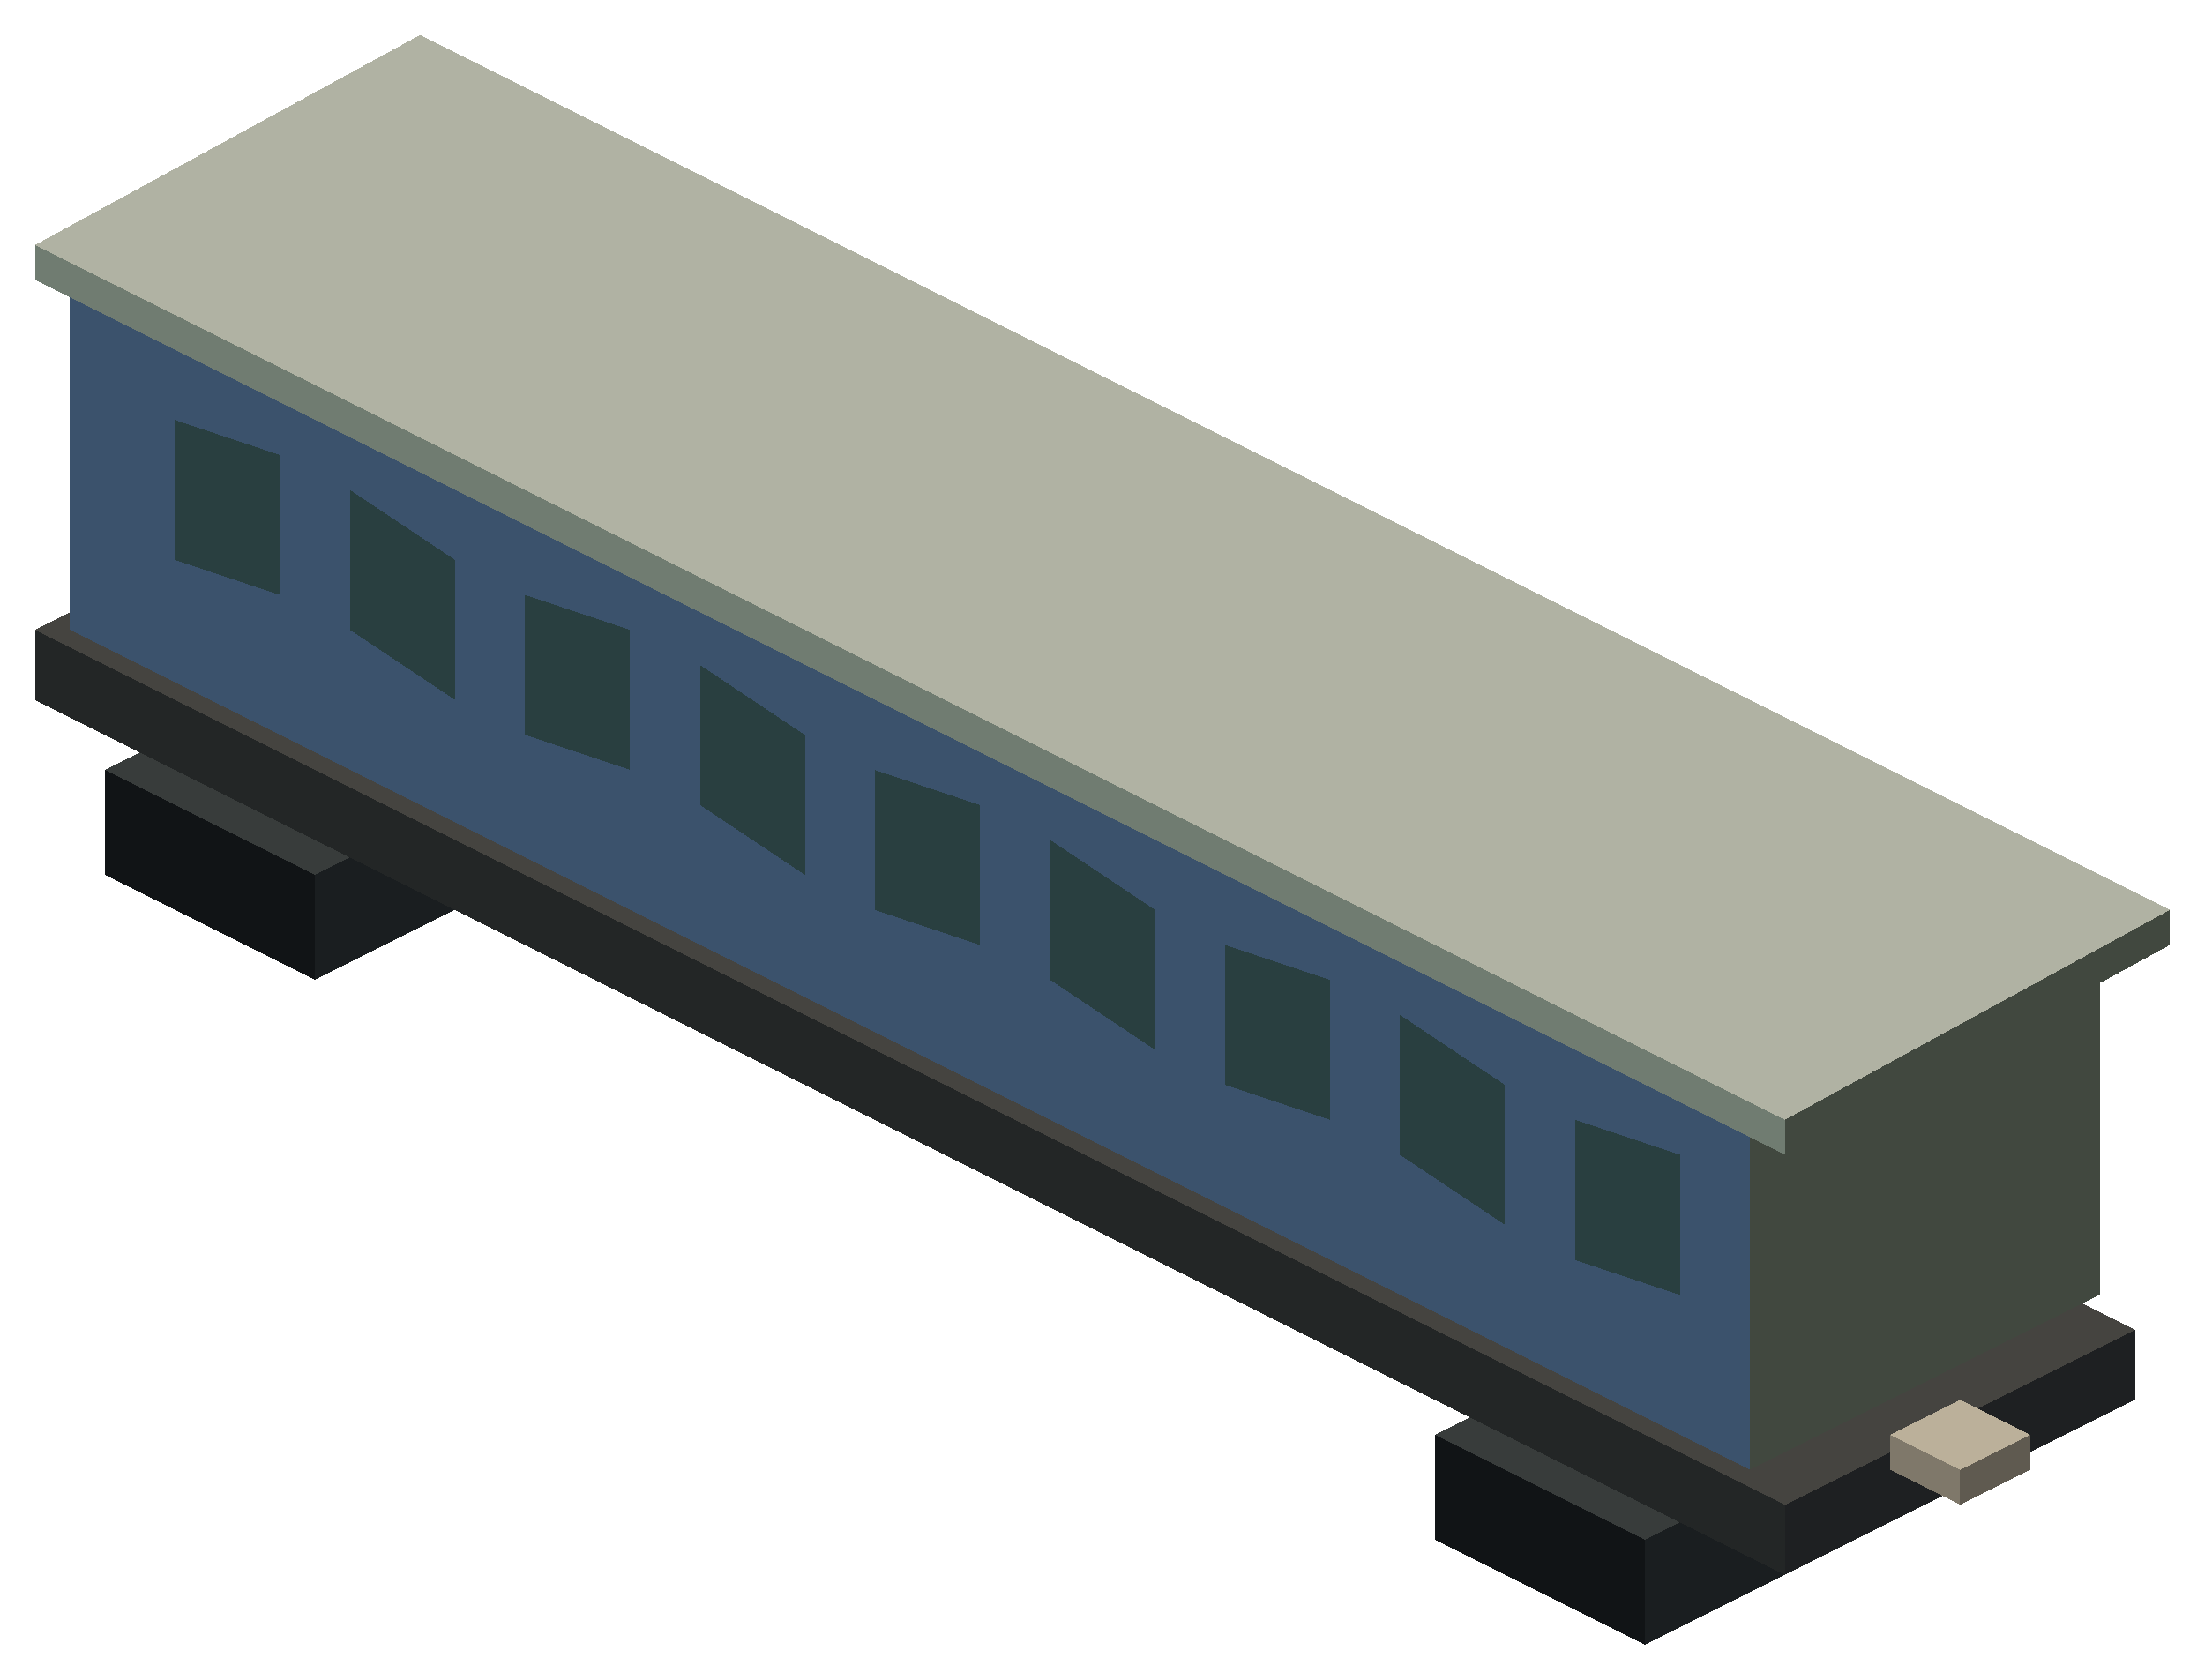
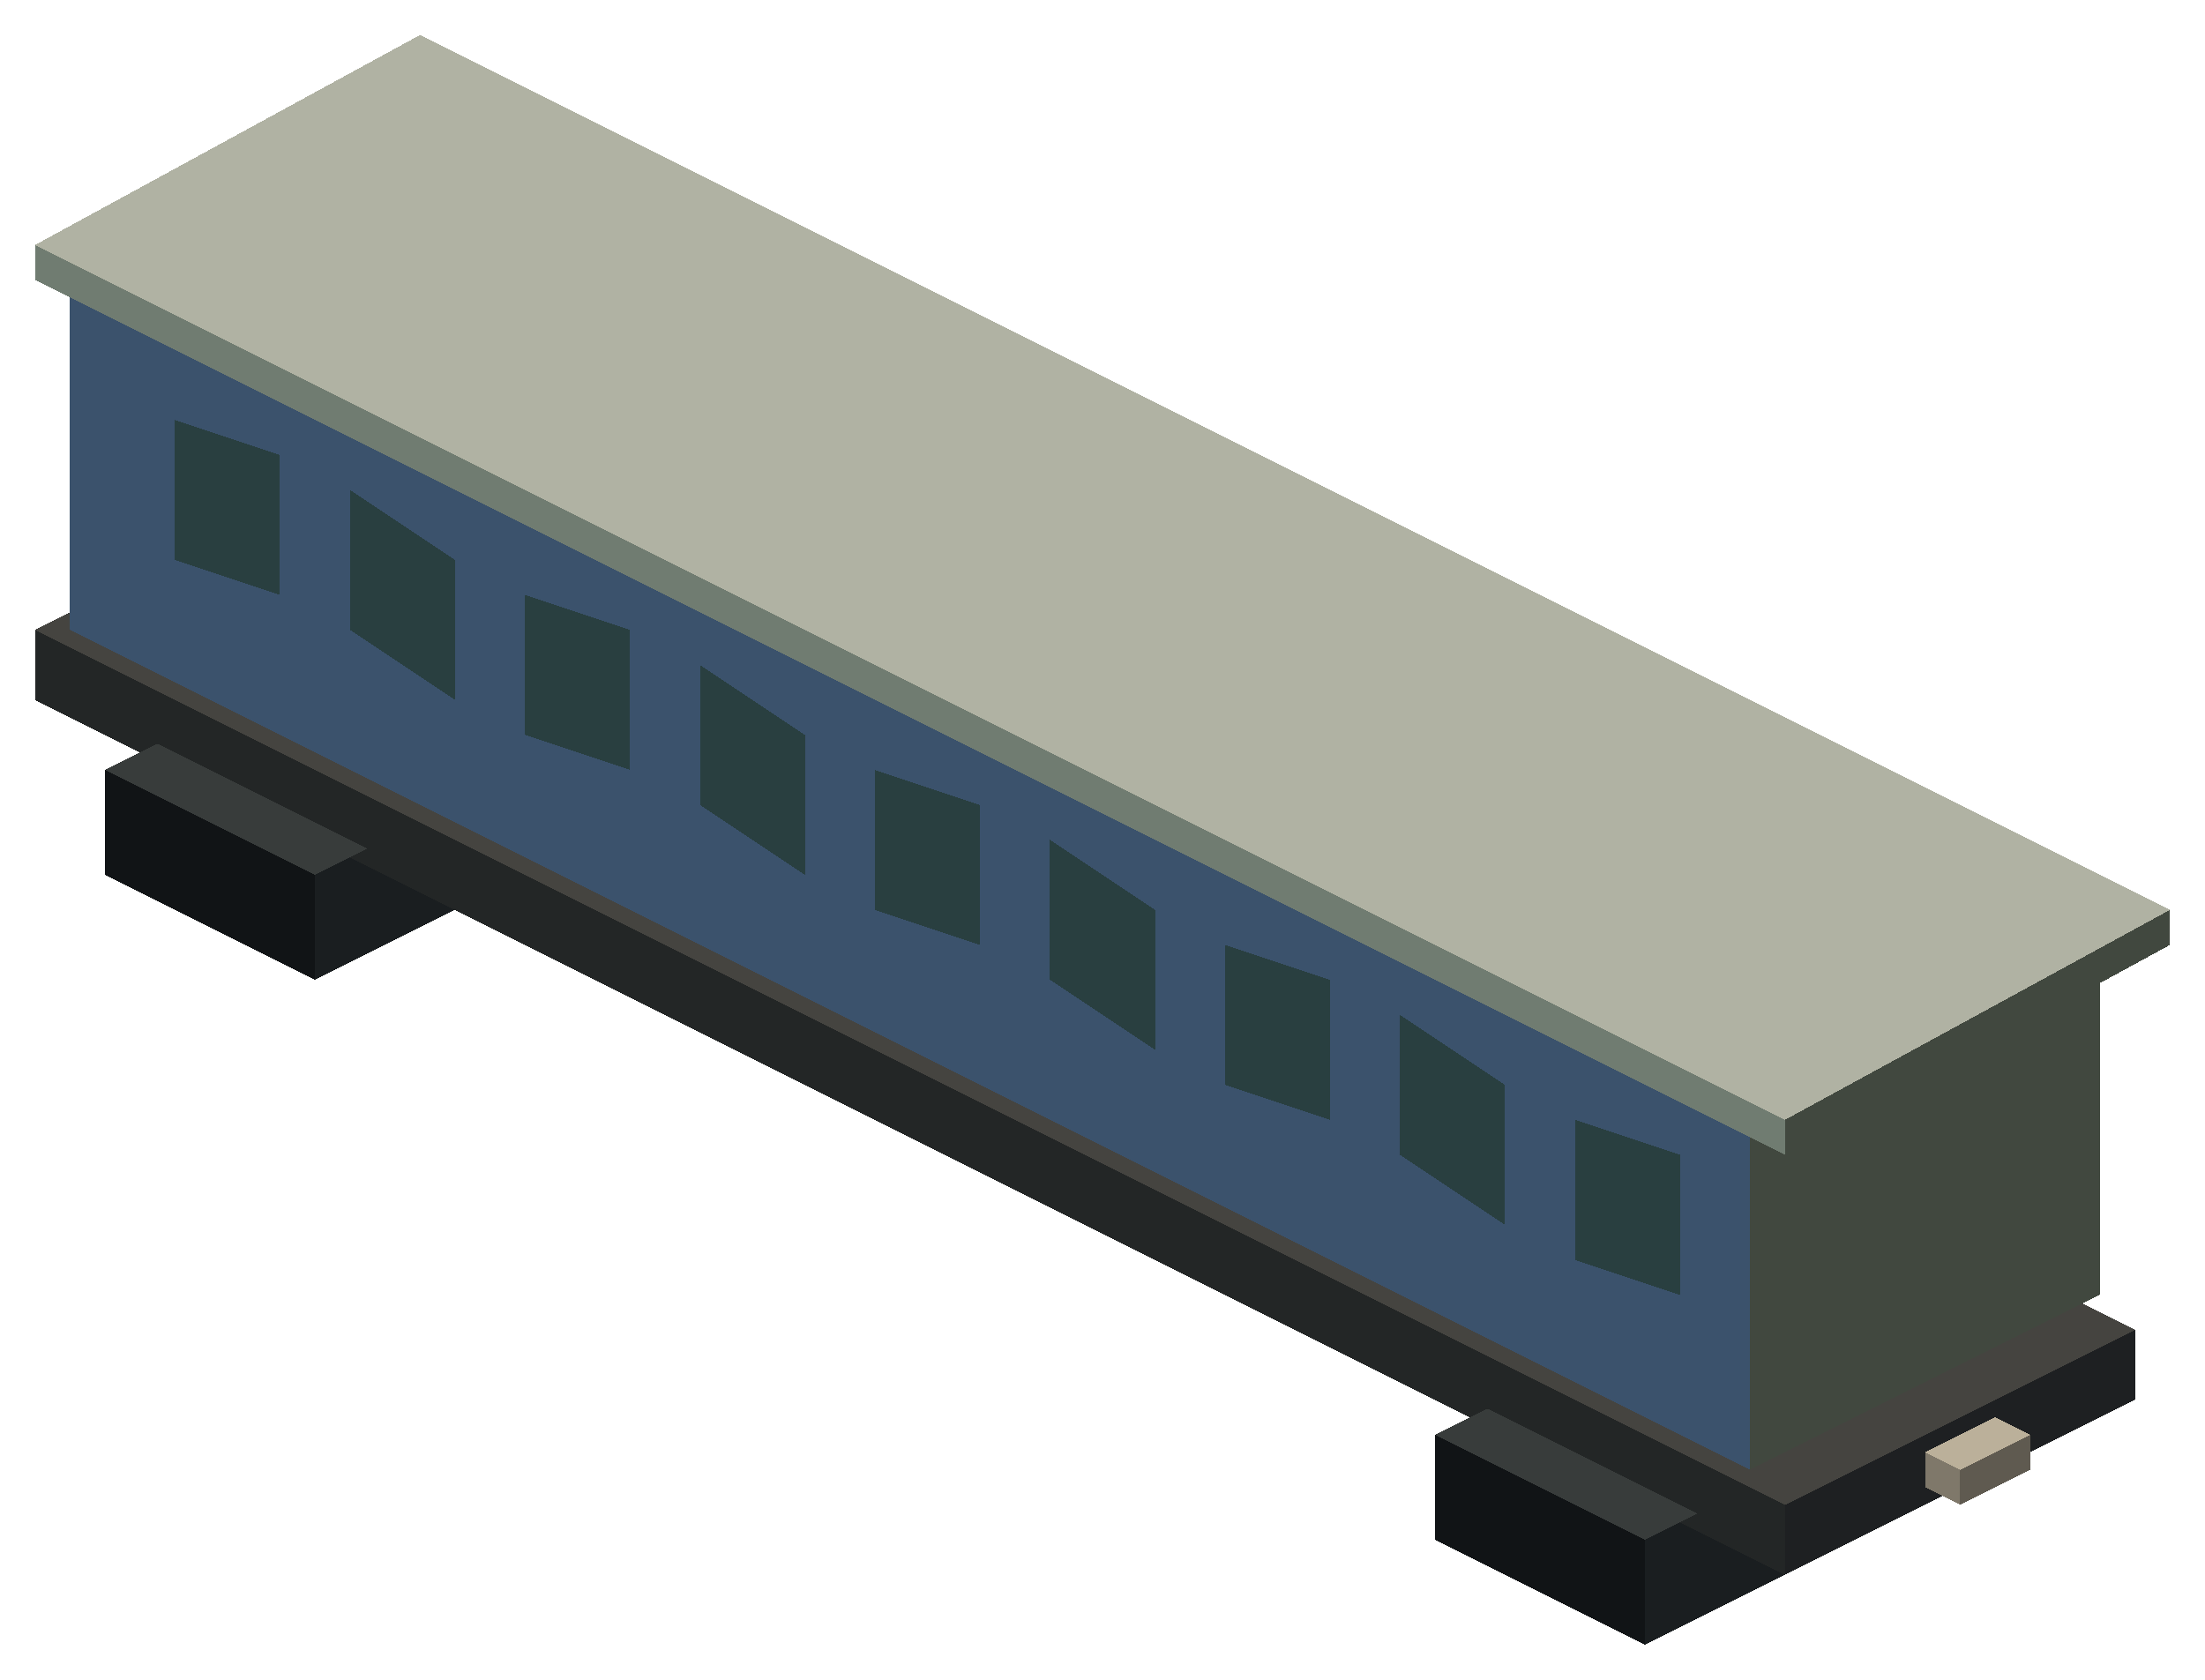
<svg xmlns="http://www.w3.org/2000/svg" width="63" height="48" viewBox="0 0 63 48" shape-rendering="crispEdges" data-template="railyard-car-sleeper-blue" data-anchor-x="6" data-anchor-y="20" data-length-m="25">
+   <g id="silhouette-underlays">
+     <path d="M4,16 6,15 8,16 8,17 6,18 4,17Z" fill="#5f5a50" />
+     <path d="M3,22 15,16 21,19 21,22 9,28 3,25Z" fill="#1a1e20" />
+     <path d="M41,41 53,35 59,38 59,41 47,47 41,44Z" fill="#1a1e20" />
+     <path d="M1,18 11,13 61,38 61,40 51,45 1,20Z" fill="#1e2022" />
+     <path d="M2,8 12,3 60,27 60,37 50,42 2,18Z" fill="#41483f" />
+     <path d="M1,7 12,1 62,26 62,27 51,33 1,8Z" fill="#41483f" />
+     <path d="M54,41 56,40 58,41 58,42 56,43 54,42Z" fill="#5f5a50" />
+   </g>
  <g id="coupler">
-     <polygon points="4,16 6,15 8,16 8,17 6,18 4,17" fill="#5f5a50" />
-     <polygon points="4,17 6,18 6,17 4,16" fill="#7f786a" />
-     <polygon points="8,17 6,18 6,17 8,16" fill="#5f5a50" />
-     <polygon points="6,15 8,16 6,17 4,16" fill="#bbb09a" />
-   </g>
+ </g>
  <g id="trucks">
-     <polygon points="3,22 15,16 21,19 21,22 9,28 3,25" fill="#1a1e20" />
-     <polygon points="3,25 9,28 9,25 3,22" fill="#111416" />
-     <polygon points="21,22 9,28 9,25 21,19" fill="#1a1e20" />
-     <polygon points="15,16 21,19 9,25 3,22" fill="#383c3b" />
-     <polygon points="41,41 53,35 59,38 59,41 47,47 41,44" fill="#1a1e20" />
-     <polygon points="41,44 47,47 47,44 41,41" fill="#111416" />
-     <polygon points="59,41 47,47 47,44 59,38" fill="#1a1e20" />
-     <polygon points="53,35 59,38 47,44 41,41" fill="#383c3b" />
+     <path d="M3,22 9,25 9,28 3,25ZM41,41 47,44 47,47 41,44Z" fill="#111416" />
+     <path d="M13,26 9,28 9,25 10,24.5ZM51,45 51,45 47,47 47,44 48,43.5Z" fill="#1a1e20" />
+     <path d="M4.5,21.25 10.5,24.25 9,25 3,22ZM42.5,40.25 48.5,43.25 47,44 41,41Z" fill="#383c3b" />
  </g>
  <g id="underframe">
-     <polygon points="1,18 11,13 61,38 61,40 51,45 1,20" fill="#1e2022" />
-     <polygon points="1,20 51,45 51,43 1,18" fill="#232626" />
-     <polygon points="61,40 51,45 51,43 61,38" fill="#1e2022" />
-     <polygon points="11,13 61,38 51,43 1,18" fill="#454440" />
+     <path d="M1,19.5 1,18 51,43 51,44.5ZM48.5,43.25 51,44.5 51,45 48,43.5ZM10.5,24.25 42.5,40.25 42,40.5 10,24.5ZM1,19.5 4.5,21.25 4,21.5 1,20Z" fill="#232626" />
+     <path d="M56,41 55,41.5 54.5,41.25 56,40.5ZM61,39.5 58,41 56.5,40.25 61,38ZM57,40.5 56,41 56,40.5 56.5,40.25ZM58,41 61,39.5 61,40 58,41.5ZM55.5,42.75 51,45 51,43 53.5,41.75ZM55,41.5 55,42.5 53.5,41.75 54.5,41.25Z" fill="#1e2022" />
+     <path d="M2,17.5 2,18.5 1,18ZM50,42 59.5,37.25 61,38 51,43 50,42.5ZM2,18 50,42 50,42.5 2,18.5Z" fill="#454440" />
  </g>
  <g id="body">
-     <polygon points="2,8 12,3 60,27 60,37 50,42 2,18" fill="#41483f" />
-     <polygon points="2,18 50,42 50,32 2,8" fill="#3b526c" />
-     <polygon points="60,37 50,42 50,32 60,27" fill="#41483f" />
-     <polygon points="12,3 60,27 50,32 2,8" fill="#788e9e" />
+     <path d="M17,16 2,11 2,8.5ZM27,21 14,16.667 9,13.333 17,16ZM37,26 24,21.667 19,18.333 27,21ZM47,31 34,26.667 29,23.333 37,26ZM44,31.667 39,28.333 47,31 50,32.5 50,33.667ZM48,34.333 48,33 50,33.667 50,35.667ZM45,32.333 44,31.667 45,32ZM43,31.333 43,31 44,31.667ZM48,36 48,34.333 50,35.667 50,37.333ZM45,34 43,32.667 43,31.333 44,31.667 45,32.333ZM40,30.667 38,29.333 38,28 39,28.333 40,29ZM35,27.333 34,26.667 35,27ZM33,26.333 33,26 34,26.667ZM48,37.667 48,36 50,37.333 50,39ZM48,37 48,37.667 46,36.333ZM45,35.667 43,34.333 43,32.667 45,34ZM40,32.333 38,31 38,29.333 40,30.667ZM35,29 33,27.667 33,26.333 34,26.667 35,27.333ZM30,25.667 28,24.333 28,23 29,23.333 30,24ZM25,22.333 24,21.667 25,22ZM23,21.333 23,21 24,21.667ZM48,39.333 48,37.667 50,39 50,40.667ZM48,39.333 43,36 43,35.333 46,36.333 48,37.667ZM45,36 43,35.333 43,34.333 45,35.667ZM43,35 43,36 38,32.667 38,31.667ZM40,33 38,31.667 38,31 40,32.333ZM38,32 38,32.667 36,31.333ZM35,30.667 33,29.333 33,27.667 35,29ZM30,27.333 28,26 28,24.333 30,25.667ZM25,24 23,22.667 23,21.333 24,21.667 25,22.333ZM20,20.667 18,19.333 18,18 19,18.333 20,19ZM15,17.333 14,16.667 15,17ZM13,16.333 13,16 14,16.667ZM38,32.667 50,40.667 50,42 38,36ZM33,30.333 36,31.333 38,32.667 38,36 33,33.5ZM35,31 33,30.333 33,29.333 35,30.667ZM28,26.667 33,30 33,33.5 28,31ZM30,28 28,26.667 28,26 30,27.333ZM23,25.333 28,27 28,31 23,28.5ZM25,26 23,25.333 23,22.667 25,24ZM18,21.667 23,25 23,28.5 18,26ZM20,23 18,21.667 18,19.333 20,20.667ZM13,20.333 18,22 18,26 13,23.5ZM15,21 13,20.333 13,16.333 14,16.667 15,17.333ZM8,16.667 13,20 13,23.5 8,21ZM10,18 8,16.667 8,13 9,13.333 10,14ZM2,15 8,17 8,21 2,18ZM5,16 2,15 2,11 5,12Z" fill="#3b526c" />
+     <path d="M60,28.091 60,36.5 51.957,32.478ZM51,33 51.957,32.478 60,36.5 60,37 51,41.5ZM51,33 51,41.5 50,42 50,32.5Z" fill="#41483f" />
  </g>
  <g id="windows">
-     <polygon points="5,16 8,17 8,13 5,12" fill="#293f40" />
-     <polygon points="10,18 13,20 13,16 10,14" fill="#293f40" />
-     <polygon points="15,21 18,22 18,18 15,17" fill="#293f40" />
-     <polygon points="20,23 23,25 23,21 20,19" fill="#293f40" />
-     <polygon points="25,26 28,27 28,23 25,22" fill="#293f40" />
-     <polygon points="30,28 33,30 33,26 30,24" fill="#293f40" />
-     <polygon points="35,31 38,32 38,28 35,27" fill="#293f40" />
-     <polygon points="40,33 43,35 43,31 40,29" fill="#293f40" />
-     <polygon points="45,36 48,37 48,33 45,32" fill="#293f40" />
+     <path d="M5,12 8,13 8,17 5,16ZM10,14 13,16 13,20 10,18ZM15,17 18,18 18,22 15,21ZM20,19 23,21 23,25 20,23ZM25,22 28,23 28,27 25,26ZM30,24 33,26 33,30 30,28ZM35,27 38,28 38,32 35,31ZM40,29 43,31 43,35 40,33ZM45,32 48,33 48,37 45,36Z" fill="#293f40" />
  </g>
  <g id="roof">
-     <polygon points="1,7 12,1 62,26 62,27 51,33 1,8" fill="#41483f" />
-     <polygon points="1,8 51,33 51,32 1,7" fill="#707c71" />
-     <polygon points="62,27 51,33 51,32 62,26" fill="#41483f" />
-     <polygon points="12,1 62,26 51,32 1,7" fill="#b0b2a3" />
+     <path d="M1,7 51,32 51,33 1,8Z" fill="#707c71" />
+     <path d="M62,27 51,33 51,32 62,26Z" fill="#41483f" />
+     <path d="M12,1 62,26 51,32 1,7Z" fill="#b0b2a3" />
  </g>
  <g id="coupler">
-     <polygon points="54,41 56,40 58,41 58,42 56,43 54,42" fill="#5f5a50" />
-     <polygon points="54,42 56,43 56,42 54,41" fill="#7f786a" />
-     <polygon points="58,42 56,43 56,42 58,41" fill="#5f5a50" />
-     <polygon points="56,40 58,41 56,42 54,41" fill="#bbb09a" />
+     <path d="M56,42.5 56,43 55.5,42.75ZM55,41.5 56,42 56,42.5 55.5,42.75 55,42.5Z" fill="#7f786a" />
+     <path d="M58,42 56,43 56,42 58,41Z" fill="#5f5a50" />
+     <path d="M57,40.5 58,41 56,42 55,41.5Z" fill="#bbb09a" />
  </g>
</svg>
